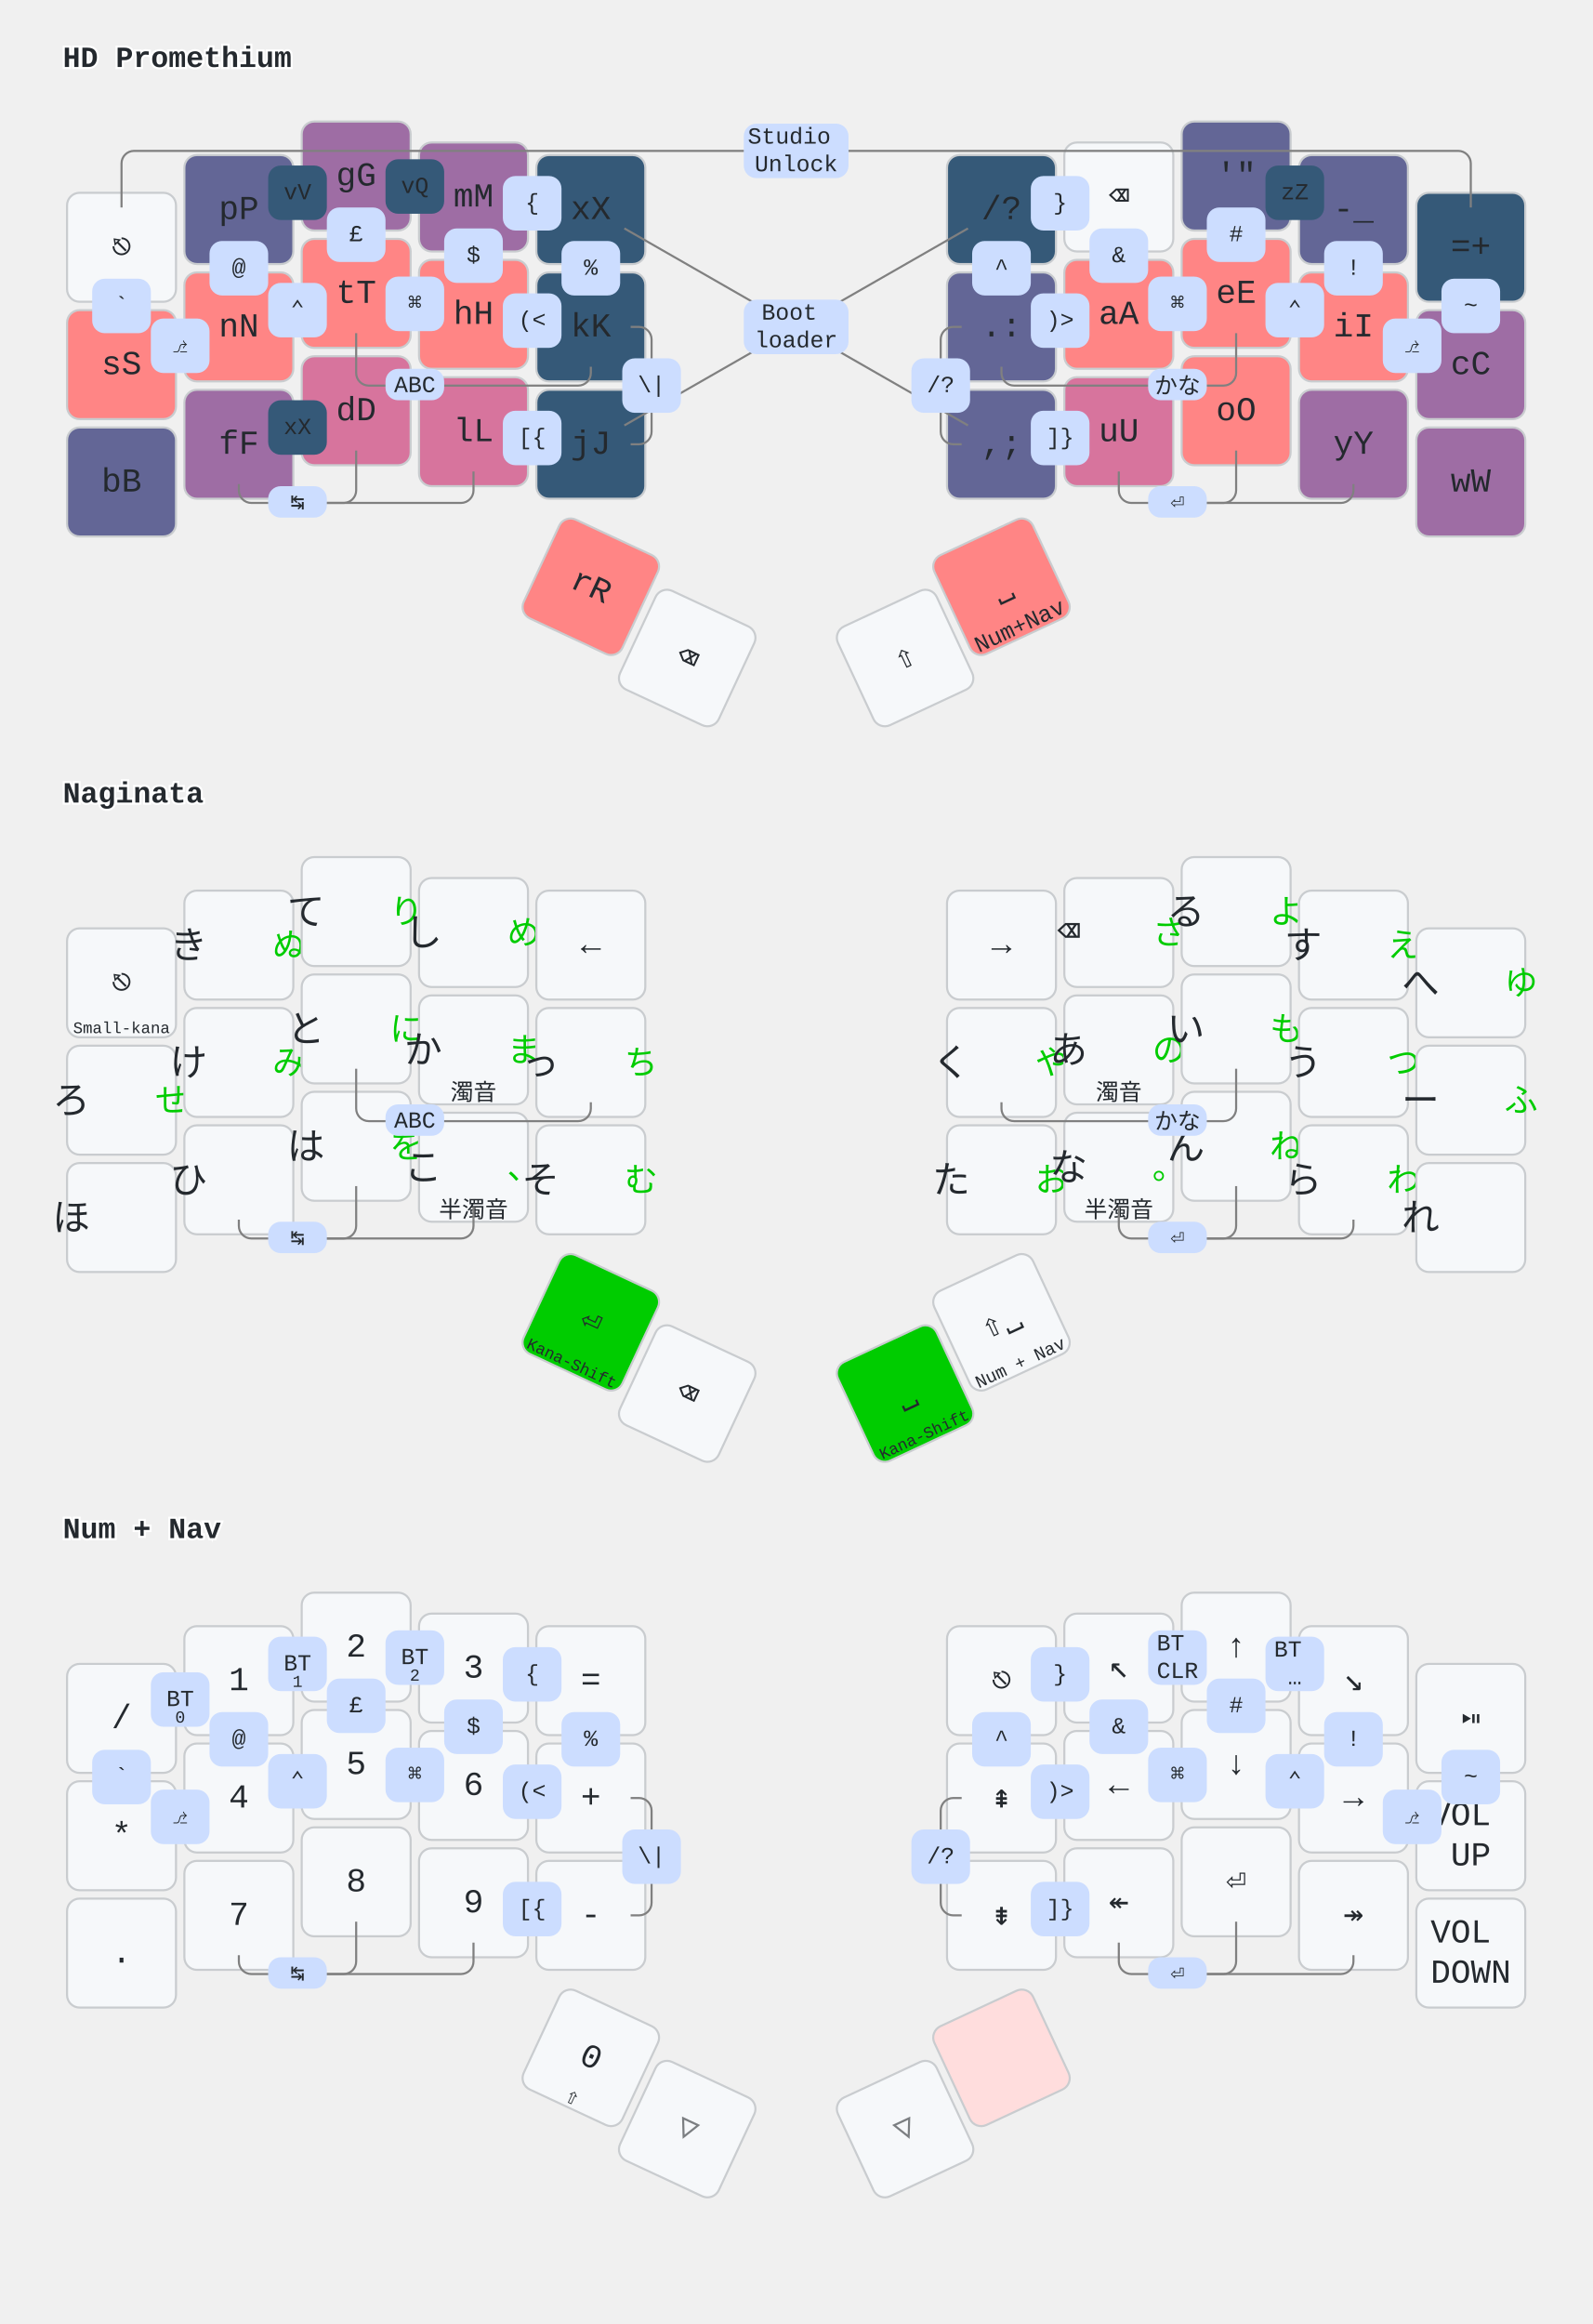
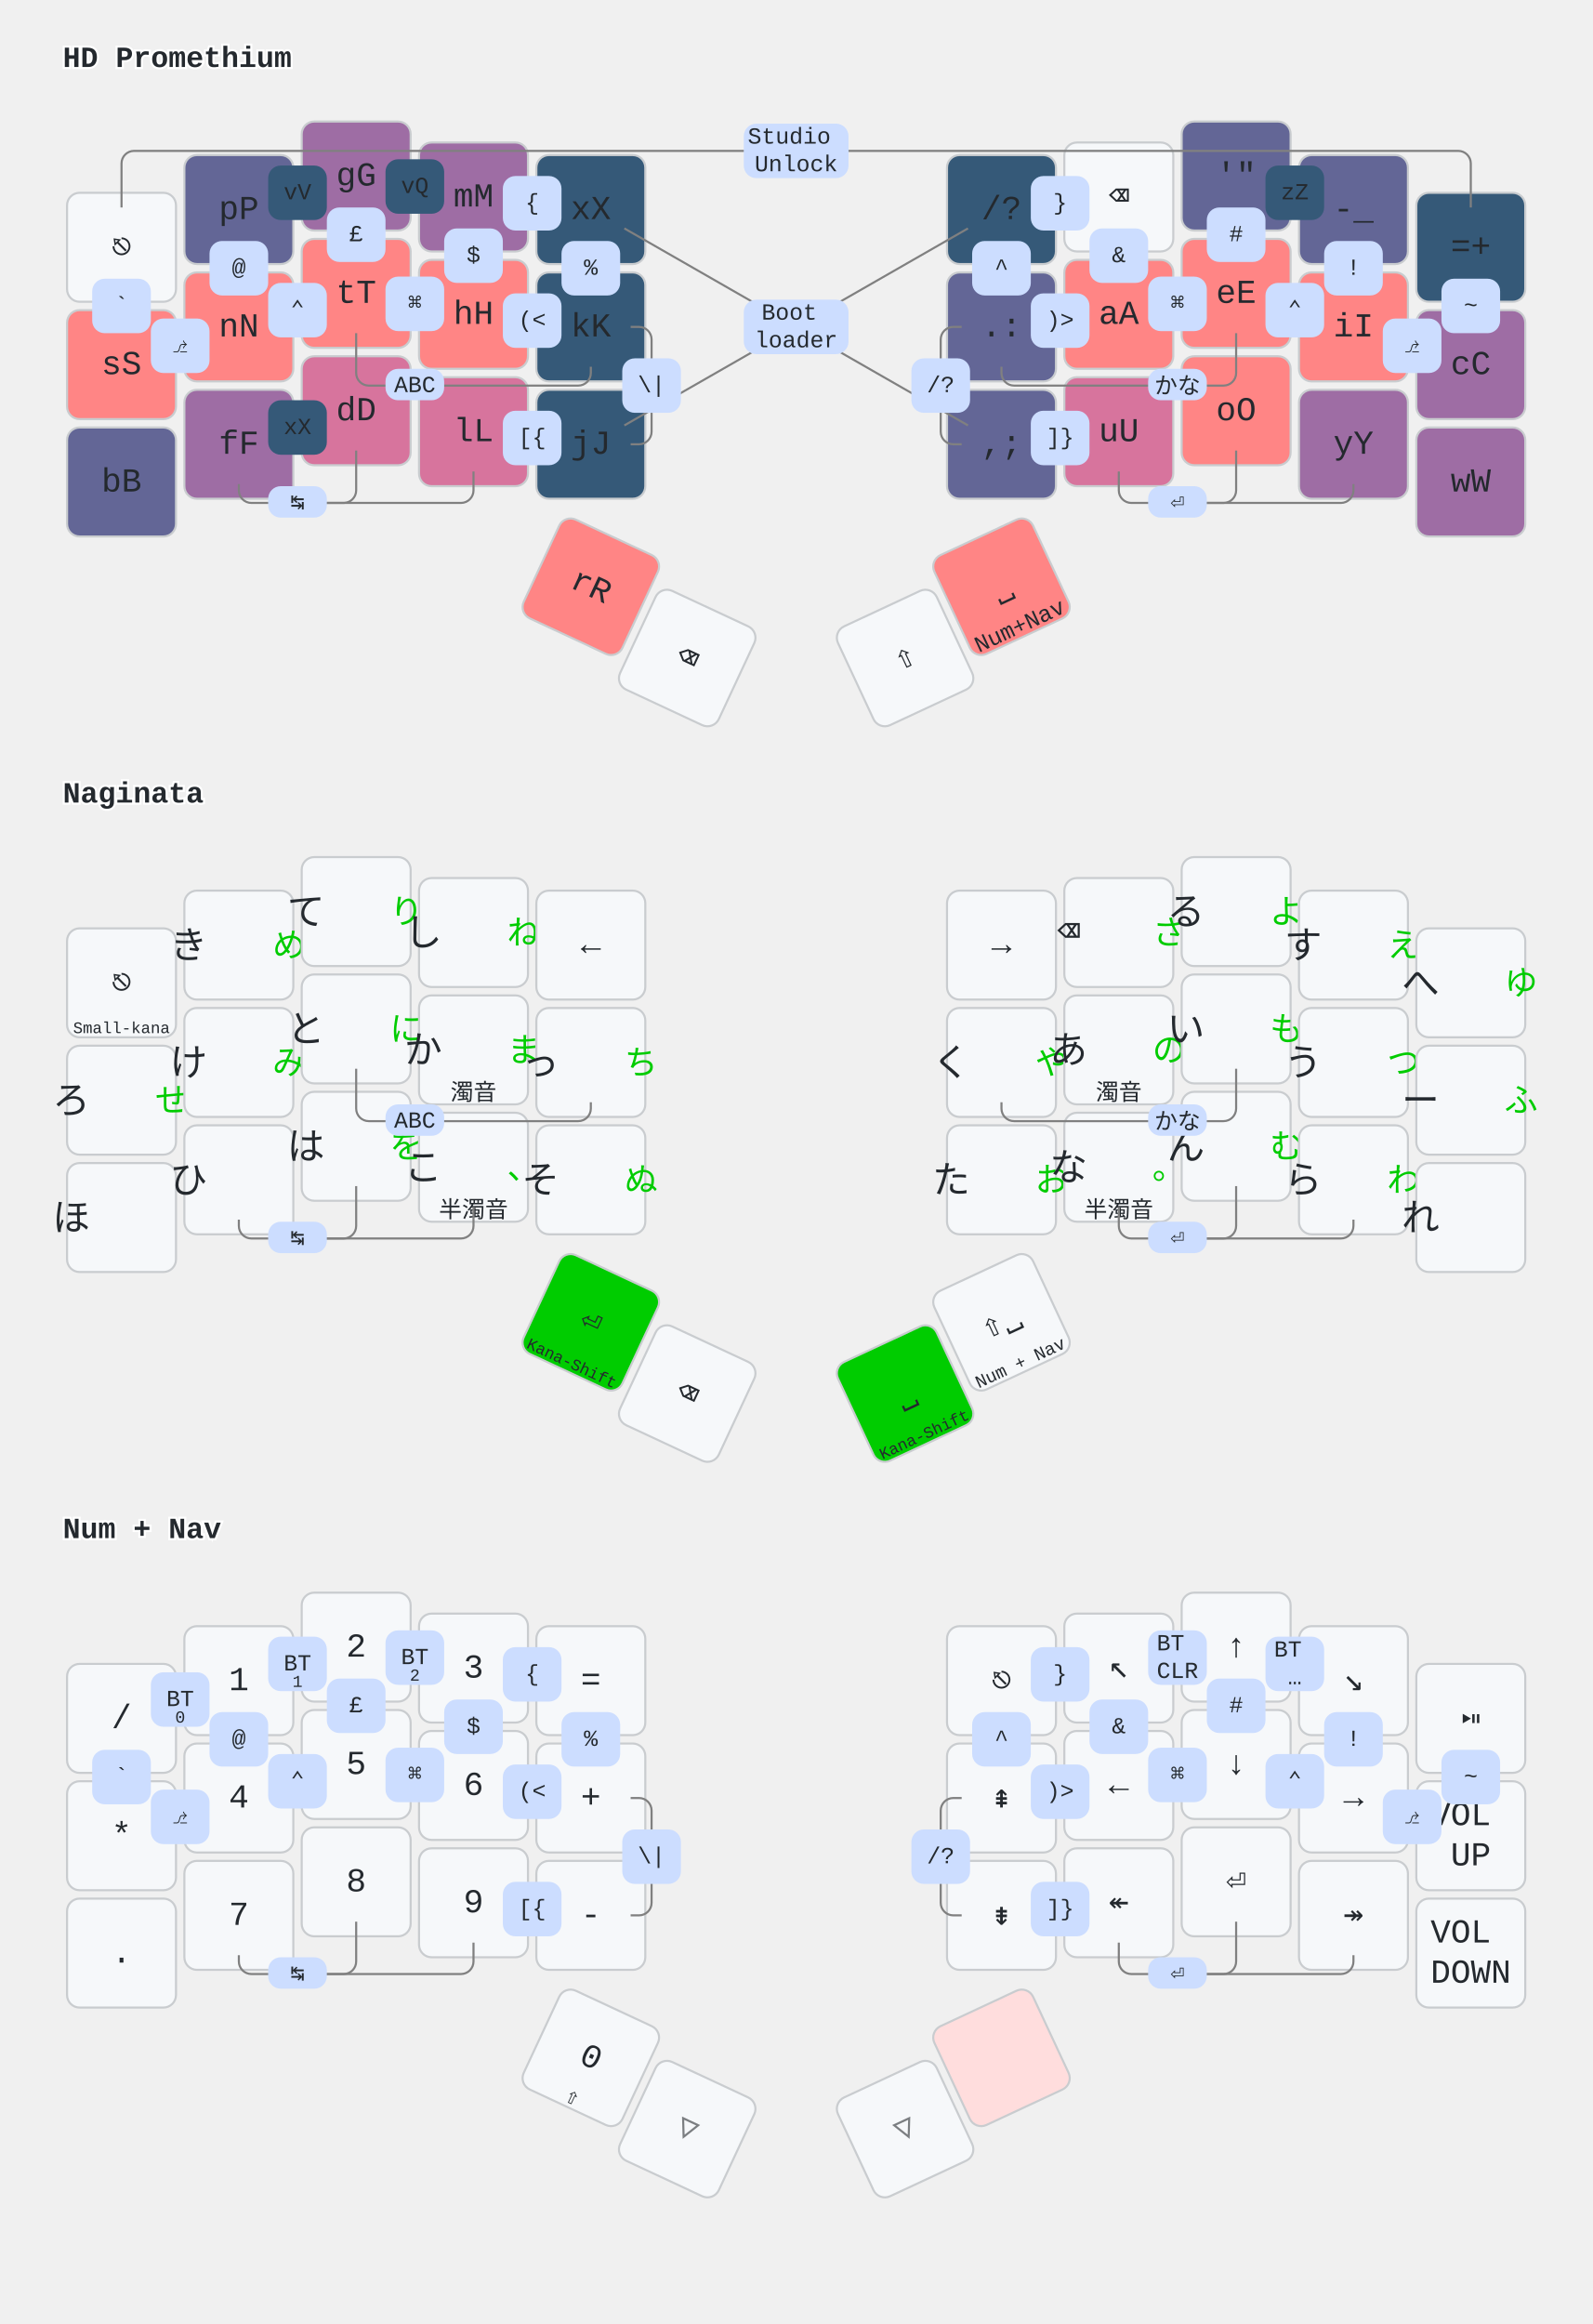
<svg xmlns="http://www.w3.org/2000/svg" width="760" height="1109" viewBox="0 0 760 1109" class="keymap">
  <style>/* inherit to force styles through use tags*/
svg path {
    fill: inherit;
}
/* font and background color specifications */
svg.keymap {
    font-family: SFMono-Regular,Consolas,Liberation Mono,Menlo,monospace;
    font-size: 14px;
    font-kerning: normal;
    text-rendering: optimizeLegibility;
    fill: #24292e;
}

/* default key styling */
rect.key {
    fill: #f6f8fa;
    stroke: #c9cccf;
    stroke-width: 1;
}

/* color accent for combo boxes */
rect.combo {
    fill: #cdf;
}

/* color accent for held keys */
rect.held, rect.combo.held {
    fill: #fdd;
}

/* color accent for ghost (optional) keys */
rect.ghost, rect.combo.ghost {
    stroke-dasharray: 4, 4;
    stroke-width: 2;
}

text {
    text-anchor: middle;
    dominant-baseline: middle;
}

/* styling for layer labels */
text.label {
    font-weight: bold;
    text-anchor: start;
    stroke: white;
    stroke-width: 2;
    paint-order: stroke;
}

text.tap {
    font-size: 16px;
}

/* styling for combo tap, and key hold/shifted label text */
text.combo, text.hold, text.shifted {
    font-size: 11px;
}

text.hold {
    text-anchor: middle;
    dominant-baseline: auto;
}

text.shifted {
    text-anchor: middle;
    dominant-baseline: hanging;
}

/* styling for hold/shifted label text in combo box */
text.combo.hold, text.combo.shifted {
    font-size: 8px;
}

/* lighter symbol for transparent keys */
text.trans {
    fill: #7b7e81;
}

/* styling for combo dendrons */
path.combo {
    stroke-width: 1;
    stroke: gray;
    fill: none;
}

/* Start Tabler Icons Cleanup */
/* cannot use height/width with glyphs */
.icon-tabler &gt; path {
    fill: inherit;
    stroke: inherit;
}
/* hide tabler's default box */
.icon-tabler &gt; path[stroke="none"][fill="none"] {
    visibility: collapse;
}

rect.low {
    fill: #355978;
}
rect.medium-low {
    fill: #636696;
}
rect.medium {
    fill: #9E6DA4;
}
rect.medium-high {
    fill: #D7749D;
}
rect.high {
    fill: #FF8585;
}

/* green styling for Naginata kana-shift */
rect.kshift {
    fill: #00CC00;
}
text.left {
    font-size: 18px;
    translate: 16px 7px;
}
text.right {
    fill: #00CC00;
    font-size: 16px;
    translate: -16px -10px;
}
</style>
  <g transform="translate(30, 0)" class="layer-HD Promethium">
    <text x="0" y="28" class="label" id="HD-Promethium">HD Promethium</text>
    <g transform="translate(0, 56)">
      <g transform="translate(28, 62)" class="key keypos-0">
        <rect rx="6" ry="6" x="-26" y="-26" width="52" height="52" class="key" />
        <text x="0" y="0" class="key tap">⎋</text>
      </g>
      <g transform="translate(84, 44)" class="key medium-low keypos-1">
        <rect rx="6" ry="6" x="-26" y="-26" width="52" height="52" class="key medium-low" />
        <text x="0" y="0" class="key medium-low tap">pP</text>
      </g>
      <g transform="translate(140, 28)" class="key medium keypos-2">
        <rect rx="6" ry="6" x="-26" y="-26" width="52" height="52" class="key medium" />
        <text x="0" y="0" class="key medium tap">gG</text>
      </g>
      <g transform="translate(196, 38)" class="key medium keypos-3">
        <rect rx="6" ry="6" x="-26" y="-26" width="52" height="52" class="key medium" />
        <text x="0" y="0" class="key medium tap">mM</text>
      </g>
      <g transform="translate(252, 44)" class="key low keypos-4">
        <rect rx="6" ry="6" x="-26" y="-26" width="52" height="52" class="key low" />
        <text x="0" y="0" class="key low tap">xX</text>
      </g>
      <g transform="translate(448, 44)" class="key low keypos-5">
        <rect rx="6" ry="6" x="-26" y="-26" width="52" height="52" class="key low" />
        <text x="0" y="0" class="key low tap">/?</text>
      </g>
      <g transform="translate(504, 38)" class="key keypos-6">
        <rect rx="6" ry="6" x="-26" y="-26" width="52" height="52" class="key" />
        <text x="0" y="0" class="key tap">⌫</text>
      </g>
      <g transform="translate(560, 28)" class="key medium-low keypos-7">
        <rect rx="6" ry="6" x="-26" y="-26" width="52" height="52" class="key medium-low" />
        <text x="0" y="0" class="key medium-low tap">'"</text>
      </g>
      <g transform="translate(616, 44)" class="key medium-low keypos-8">
        <rect rx="6" ry="6" x="-26" y="-26" width="52" height="52" class="key medium-low" />
        <text x="0" y="0" class="key medium-low tap">-_</text>
      </g>
      <g transform="translate(672, 62)" class="key low keypos-9">
        <rect rx="6" ry="6" x="-26" y="-26" width="52" height="52" class="key low" />
        <text x="0" y="0" class="key low tap">=+</text>
      </g>
      <g transform="translate(28, 118)" class="key high keypos-10">
        <rect rx="6" ry="6" x="-26" y="-26" width="52" height="52" class="key high" />
        <text x="0" y="0" class="key high tap">sS</text>
      </g>
      <g transform="translate(84, 100)" class="key high keypos-11">
        <rect rx="6" ry="6" x="-26" y="-26" width="52" height="52" class="key high" />
        <text x="0" y="0" class="key high tap">nN</text>
      </g>
      <g transform="translate(140, 84)" class="key high keypos-12">
        <rect rx="6" ry="6" x="-26" y="-26" width="52" height="52" class="key high" />
        <text x="0" y="0" class="key high tap">tT</text>
      </g>
      <g transform="translate(196, 94)" class="key high keypos-13">
        <rect rx="6" ry="6" x="-26" y="-26" width="52" height="52" class="key high" />
        <text x="0" y="0" class="key high tap">hH</text>
      </g>
      <g transform="translate(252, 100)" class="key low keypos-14">
        <rect rx="6" ry="6" x="-26" y="-26" width="52" height="52" class="key low" />
        <text x="0" y="0" class="key low tap">kK</text>
      </g>
      <g transform="translate(448, 100)" class="key medium-low keypos-15">
        <rect rx="6" ry="6" x="-26" y="-26" width="52" height="52" class="key medium-low" />
        <text x="0" y="0" class="key medium-low tap">.:</text>
      </g>
      <g transform="translate(504, 94)" class="key high keypos-16">
        <rect rx="6" ry="6" x="-26" y="-26" width="52" height="52" class="key high" />
        <text x="0" y="0" class="key high tap">aA</text>
      </g>
      <g transform="translate(560, 84)" class="key high keypos-17">
        <rect rx="6" ry="6" x="-26" y="-26" width="52" height="52" class="key high" />
        <text x="0" y="0" class="key high tap">eE</text>
      </g>
      <g transform="translate(616, 100)" class="key high keypos-18">
        <rect rx="6" ry="6" x="-26" y="-26" width="52" height="52" class="key high" />
        <text x="0" y="0" class="key high tap">iI</text>
      </g>
      <g transform="translate(672, 118)" class="key medium keypos-19">
        <rect rx="6" ry="6" x="-26" y="-26" width="52" height="52" class="key medium" />
        <text x="0" y="0" class="key medium tap">cC</text>
      </g>
      <g transform="translate(28, 174)" class="key medium-low keypos-20">
        <rect rx="6" ry="6" x="-26" y="-26" width="52" height="52" class="key medium-low" />
        <text x="0" y="0" class="key medium-low tap">bB</text>
      </g>
      <g transform="translate(84, 156)" class="key medium keypos-21">
        <rect rx="6" ry="6" x="-26" y="-26" width="52" height="52" class="key medium" />
        <text x="0" y="0" class="key medium tap">fF</text>
      </g>
      <g transform="translate(140, 140)" class="key medium-high keypos-22">
        <rect rx="6" ry="6" x="-26" y="-26" width="52" height="52" class="key medium-high" />
        <text x="0" y="0" class="key medium-high tap">dD</text>
      </g>
      <g transform="translate(196, 150)" class="key medium-high keypos-23">
        <rect rx="6" ry="6" x="-26" y="-26" width="52" height="52" class="key medium-high" />
        <text x="0" y="0" class="key medium-high tap">lL</text>
      </g>
      <g transform="translate(252, 156)" class="key low keypos-24">
        <rect rx="6" ry="6" x="-26" y="-26" width="52" height="52" class="key low" />
        <text x="0" y="0" class="key low tap">jJ</text>
      </g>
      <g transform="translate(448, 156)" class="key medium-low keypos-25">
        <rect rx="6" ry="6" x="-26" y="-26" width="52" height="52" class="key medium-low" />
        <text x="0" y="0" class="key medium-low tap">,;</text>
      </g>
      <g transform="translate(504, 150)" class="key medium-high keypos-26">
        <rect rx="6" ry="6" x="-26" y="-26" width="52" height="52" class="key medium-high" />
        <text x="0" y="0" class="key medium-high tap">uU</text>
      </g>
      <g transform="translate(560, 140)" class="key high keypos-27">
        <rect rx="6" ry="6" x="-26" y="-26" width="52" height="52" class="key high" />
        <text x="0" y="0" class="key high tap">oO</text>
      </g>
      <g transform="translate(616, 156)" class="key medium keypos-28">
        <rect rx="6" ry="6" x="-26" y="-26" width="52" height="52" class="key medium" />
        <text x="0" y="0" class="key medium tap">yY</text>
      </g>
      <g transform="translate(672, 174)" class="key medium keypos-29">
        <rect rx="6" ry="6" x="-26" y="-26" width="52" height="52" class="key medium" />
        <text x="0" y="0" class="key medium tap">wW</text>
      </g>
      <g transform="translate(252, 224) rotate(25.0)" class="key high keypos-30">
        <rect rx="6" ry="6" x="-26" y="-26" width="52" height="52" class="key high" />
        <text x="0" y="0" class="key high tap">rR</text>
      </g>
      <g transform="translate(298, 258) rotate(25.0)" class="key keypos-31">
        <rect rx="6" ry="6" x="-26" y="-26" width="52" height="52" class="key" />
        <text x="0" y="0" class="key tap">⌫</text>
      </g>
      <g transform="translate(402, 258) rotate(-25.0)" class="key keypos-32">
        <rect rx="6" ry="6" x="-26" y="-26" width="52" height="52" class="key" />
        <text x="0" y="0" class="key tap">⇧</text>
      </g>
      <g transform="translate(448, 224) rotate(-25.0)" class="key high keypos-33">
        <rect rx="6" ry="6" x="-26" y="-26" width="52" height="52" class="key high" />
        <text x="0" y="0" class="key high tap">⎵</text>
        <text x="0" y="24" class="key high hold">Num+Nav</text>
      </g>
      <g class="combo combopos-0">
        <path d="M350,16 h-316 a6.0,6.0 0 0 0 -6.0,6.0 v21" class="combo" />
        <path d="M350,16 h316 a6.0,6.0 0 0 1 6.0,6.0 v21" class="combo" />
        <rect rx="6" ry="6" x="325" y="3" width="50" height="26" class="combo" />
        <text x="350" y="16" class="combo tap">
          <tspan x="350" dy="-0.6em">Studio</tspan>
          <tspan x="350" dy="1.2em">Unlock</tspan>
        </text>
      </g>
      <g class="combo combopos-1">
        <path d="M350,100 l-82,-47" class="combo" />
        <path d="M350,100 l82,-47" class="combo" />
        <path d="M350,100 l-82,47" class="combo" />
        <path d="M350,100 l82,47" class="combo" />
        <rect rx="6" ry="6" x="325" y="87" width="50" height="26" class="combo" />
        <text x="350" y="100" class="combo tap">
          <tspan x="350" dy="-0.6em">Boot</tspan>
          <tspan x="350" dy="1.2em">loader</tspan>
        </text>
      </g>
      <g class="combo combopos-2">
        <path d="M532,128 h-78 a6.0,6.0 0 0 1 -6.0,-6.0 v-3" class="combo" />
        <path d="M532,128 h22 a6.0,6.0 0 0 0 6.0,-6.0 v-19" class="combo" />
        <rect rx="6" ry="6" x="518" y="120" width="28" height="15" class="combo" />
        <text x="532" y="128" class="combo tap">かな</text>
      </g>
      <g class="combo combopos-3">
        <path d="M168,128 h78 a6.0,6.0 0 0 0 6.0,-6.0 v-3" class="combo" />
        <path d="M168,128 h-22 a6.0,6.0 0 0 1 -6.0,-6.0 v-19" class="combo" />
        <rect rx="6" ry="6" x="154" y="120" width="28" height="15" class="combo" />
        <text x="168" y="128" class="combo tap">ABC</text>
      </g>
      <g class="combo combopos-4">
        <path d="M112,184 h78 a6.0,6.0 0 0 0 6.0,-6.0 v-9" class="combo" />
        <path d="M112,184 h22 a6.0,6.0 0 0 0 6.0,-6.0 v-19" class="combo" />
        <path d="M112,184 h-22 a6.0,6.0 0 0 1 -6.0,-6.0 v-3" class="combo" />
        <rect rx="6" ry="6" x="98" y="176" width="28" height="15" class="combo" />
        <text x="112" y="184" class="combo tap">↹</text>
      </g>
      <g class="combo combopos-5">
        <path d="M532,184 h-22 a6.0,6.0 0 0 1 -6.0,-6.0 v-9" class="combo" />
        <path d="M532,184 h22 a6.0,6.0 0 0 0 6.0,-6.0 v-19" class="combo" />
        <path d="M532,184 h78 a6.0,6.0 0 0 0 6.0,-6.0 v-3" class="combo" />
        <rect rx="6" ry="6" x="518" y="176" width="28" height="15" class="combo" />
        <text x="532" y="184" class="combo tap">⏎</text>
      </g>
      <g class="combo combopos-6">
        <rect rx="6" ry="6" x="42" y="96" width="28" height="26" class="combo" />
        <text x="56" y="109" class="combo tap">⎇</text>
      </g>
      <g class="combo combopos-7">
        <rect rx="6" ry="6" x="98" y="79" width="28" height="26" class="combo" />
        <text x="112" y="92" class="combo tap">⌃</text>
      </g>
      <g class="combo combopos-8">
        <rect rx="6" ry="6" x="154" y="76" width="28" height="26" class="combo" />
        <text x="168" y="89" class="combo tap">⌘</text>
      </g>
      <g class="combo combopos-9">
        <rect rx="6" ry="6" x="630" y="96" width="28" height="26" class="combo" />
        <text x="644" y="109" class="combo tap">⎇</text>
      </g>
      <g class="combo combopos-10">
        <rect rx="6" ry="6" x="574" y="79" width="28" height="26" class="combo" />
        <text x="588" y="92" class="combo tap">⌃</text>
      </g>
      <g class="combo combopos-11">
        <rect rx="6" ry="6" x="518" y="76" width="28" height="26" class="combo" />
        <text x="532" y="89" class="combo tap">⌘</text>
      </g>
      <g class="combo low combopos-12">
        <rect rx="6" ry="6" x="154" y="20" width="28" height="26" class="combo low" />
        <text x="168" y="33" class="combo low tap">vQ</text>
      </g>
      <g class="combo low combopos-13">
        <rect rx="6" ry="6" x="574" y="23" width="28" height="26" class="combo low" />
        <text x="588" y="36" class="combo low tap">zZ</text>
      </g>
      <g class="combo low combopos-14">
        <rect rx="6" ry="6" x="98" y="23" width="28" height="26" class="combo low" />
        <text x="112" y="36" class="combo low tap">vV</text>
      </g>
      <g class="combo low combopos-15">
        <rect rx="6" ry="6" x="98" y="135" width="28" height="26" class="combo low" />
        <text x="112" y="148" class="combo low tap">xX</text>
      </g>
      <g class="combo combopos-16">
        <rect rx="6" ry="6" x="14" y="77" width="28" height="26" class="combo" />
        <text x="28" y="90" class="combo tap">`</text>
      </g>
      <g class="combo combopos-17">
        <rect rx="6" ry="6" x="70" y="59" width="28" height="26" class="combo" />
        <text x="84" y="72" class="combo tap">@</text>
      </g>
      <g class="combo combopos-18">
        <rect rx="6" ry="6" x="126" y="43" width="28" height="26" class="combo" />
        <text x="140" y="56" class="combo tap">£</text>
      </g>
      <g class="combo combopos-19">
        <rect rx="6" ry="6" x="182" y="53" width="28" height="26" class="combo" />
        <text x="196" y="66" class="combo tap">$</text>
      </g>
      <g class="combo combopos-20">
        <rect rx="6" ry="6" x="238" y="59" width="28" height="26" class="combo" />
        <text x="252" y="72" class="combo tap">%</text>
      </g>
      <g class="combo combopos-21">
        <path d="M281,128 v-22 a6.0,6.0 0 0 0 -6.0,-6.0 h-4" class="combo" />
        <path d="M281,128 v22 a6.0,6.0 0 0 1 -6.0,6.0 h-4" class="combo" />
        <rect rx="6" ry="6" x="267" y="115" width="28" height="26" class="combo" />
        <text x="281" y="128" class="combo tap">\|</text>
      </g>
      <g class="combo combopos-22">
        <path d="M419,128 v-22 a6.0,6.0 0 0 1 6.0,-6.0 h4" class="combo" />
        <path d="M419,128 v22 a6.0,6.0 0 0 0 6.0,6.0 h4" class="combo" />
        <rect rx="6" ry="6" x="405" y="115" width="28" height="26" class="combo" />
        <text x="419" y="128" class="combo tap">/?</text>
      </g>
      <g class="combo combopos-23">
        <rect rx="6" ry="6" x="434" y="59" width="28" height="26" class="combo" />
        <text x="448" y="72" class="combo tap">^</text>
      </g>
      <g class="combo combopos-24">
        <rect rx="6" ry="6" x="490" y="53" width="28" height="26" class="combo" />
        <text x="504" y="66" class="combo tap">&amp;</text>
      </g>
      <g class="combo combopos-25">
        <rect rx="6" ry="6" x="546" y="43" width="28" height="26" class="combo" />
        <text x="560" y="56" class="combo tap">#</text>
      </g>
      <g class="combo combopos-26">
        <rect rx="6" ry="6" x="602" y="59" width="28" height="26" class="combo" />
        <text x="616" y="72" class="combo tap">!</text>
      </g>
      <g class="combo combopos-27">
        <rect rx="6" ry="6" x="658" y="77" width="28" height="26" class="combo" />
        <text x="672" y="90" class="combo tap">~</text>
      </g>
      <g class="combo combopos-28">
        <rect rx="6" ry="6" x="210" y="28" width="28" height="26" class="combo" />
        <text x="224" y="41" class="combo tap">{</text>
      </g>
      <g class="combo combopos-29">
        <rect rx="6" ry="6" x="462" y="28" width="28" height="26" class="combo" />
        <text x="476" y="41" class="combo tap">}</text>
      </g>
      <g class="combo combopos-30">
        <rect rx="6" ry="6" x="210" y="84" width="28" height="26" class="combo" />
        <text x="224" y="97" class="combo tap">(&lt;</text>
      </g>
      <g class="combo combopos-31">
        <rect rx="6" ry="6" x="462" y="84" width="28" height="26" class="combo" />
        <text x="476" y="97" class="combo tap">)&gt;</text>
      </g>
      <g class="combo combopos-32">
        <rect rx="6" ry="6" x="210" y="140" width="28" height="26" class="combo" />
        <text x="224" y="153" class="combo tap">[{</text>
      </g>
      <g class="combo combopos-33">
        <rect rx="6" ry="6" x="462" y="140" width="28" height="26" class="combo" />
        <text x="476" y="153" class="combo tap">]}</text>
      </g>
    </g>
  </g>
  <g transform="translate(30, 351)" class="layer-Naginata">
    <text x="0" y="28" class="label" id="Naginata">Naginata</text>
    <g transform="translate(0, 56)">
      <g transform="translate(28, 62)" class="key keypos-0">
        <rect rx="6" ry="6" x="-26" y="-26" width="52" height="52" class="key" />
        <text x="0" y="0" class="key tap">⎋</text>
        <text x="0" y="24" class="key hold">
          <tspan style="font-size: 70%">Small-kana</tspan>
        </text>
      </g>
      <g transform="translate(84, 44)" class="key keypos-1">
        <rect rx="6" ry="6" x="-26" y="-26" width="52" height="52" class="key" />
        <text x="-24" y="0" class="key left">き</text>
-         <text x="24" y="0" class="key right">ぬ</text>
+         <text x="24" y="0" class="key right">め</text>
      </g>
      <g transform="translate(140, 28)" class="key keypos-2">
        <rect rx="6" ry="6" x="-26" y="-26" width="52" height="52" class="key" />
        <text x="-24" y="0" class="key left">て</text>
        <text x="24" y="0" class="key right">り</text>
      </g>
      <g transform="translate(196, 38)" class="key keypos-3">
        <rect rx="6" ry="6" x="-26" y="-26" width="52" height="52" class="key" />
        <text x="-24" y="0" class="key left">し</text>
-         <text x="24" y="0" class="key right">め</text>
+         <text x="24" y="0" class="key right">ね</text>
      </g>
      <g transform="translate(252, 44)" class="key keypos-4">
        <rect rx="6" ry="6" x="-26" y="-26" width="52" height="52" class="key" />
        <text x="0" y="0" class="key tap">←</text>
      </g>
      <g transform="translate(448, 44)" class="key keypos-5">
        <rect rx="6" ry="6" x="-26" y="-26" width="52" height="52" class="key" />
        <text x="0" y="0" class="key tap">→</text>
      </g>
      <g transform="translate(504, 38)" class="key keypos-6">
        <rect rx="6" ry="6" x="-26" y="-26" width="52" height="52" class="key" />
        <text x="-24" y="0" class="key left">⌫</text>
        <text x="24" y="0" class="key right">さ</text>
      </g>
      <g transform="translate(560, 28)" class="key keypos-7">
        <rect rx="6" ry="6" x="-26" y="-26" width="52" height="52" class="key" />
        <text x="-24" y="0" class="key left">る</text>
        <text x="24" y="0" class="key right">よ</text>
      </g>
      <g transform="translate(616, 44)" class="key keypos-8">
        <rect rx="6" ry="6" x="-26" y="-26" width="52" height="52" class="key" />
        <text x="-24" y="0" class="key left">す</text>
        <text x="24" y="0" class="key right">え</text>
      </g>
      <g transform="translate(672, 62)" class="key keypos-9">
        <rect rx="6" ry="6" x="-26" y="-26" width="52" height="52" class="key" />
        <text x="-24" y="0" class="key left">へ</text>
        <text x="24" y="0" class="key right">ゆ</text>
      </g>
      <g transform="translate(28, 118)" class="key keypos-10">
        <rect rx="6" ry="6" x="-26" y="-26" width="52" height="52" class="key" />
        <text x="-24" y="0" class="key left">ろ</text>
        <text x="24" y="0" class="key right">せ</text>
      </g>
      <g transform="translate(84, 100)" class="key keypos-11">
        <rect rx="6" ry="6" x="-26" y="-26" width="52" height="52" class="key" />
        <text x="-24" y="0" class="key left">け</text>
        <text x="24" y="0" class="key right">み</text>
      </g>
      <g transform="translate(140, 84)" class="key keypos-12">
        <rect rx="6" ry="6" x="-26" y="-26" width="52" height="52" class="key" />
        <text x="-24" y="0" class="key left">と</text>
        <text x="24" y="0" class="key right">に</text>
      </g>
      <g transform="translate(196, 94)" class="key keypos-13">
        <rect rx="6" ry="6" x="-26" y="-26" width="52" height="52" class="key" />
        <text x="0" y="24" class="key hold">濁音</text>
        <text x="-24" y="0" class="key left">か</text>
        <text x="24" y="0" class="key right">ま</text>
      </g>
      <g transform="translate(252, 100)" class="key keypos-14">
        <rect rx="6" ry="6" x="-26" y="-26" width="52" height="52" class="key" />
        <text x="-24" y="0" class="key left">っ</text>
        <text x="24" y="0" class="key right">ち</text>
      </g>
      <g transform="translate(448, 100)" class="key keypos-15">
        <rect rx="6" ry="6" x="-26" y="-26" width="52" height="52" class="key" />
        <text x="-24" y="0" class="key left">く</text>
        <text x="24" y="0" class="key right">や</text>
      </g>
      <g transform="translate(504, 94)" class="key keypos-16">
        <rect rx="6" ry="6" x="-26" y="-26" width="52" height="52" class="key" />
        <text x="0" y="24" class="key hold">濁音</text>
        <text x="-24" y="0" class="key left">あ</text>
        <text x="24" y="0" class="key right">の</text>
      </g>
      <g transform="translate(560, 84)" class="key keypos-17">
        <rect rx="6" ry="6" x="-26" y="-26" width="52" height="52" class="key" />
        <text x="-24" y="0" class="key left">い</text>
        <text x="24" y="0" class="key right">も</text>
      </g>
      <g transform="translate(616, 100)" class="key keypos-18">
        <rect rx="6" ry="6" x="-26" y="-26" width="52" height="52" class="key" />
        <text x="-24" y="0" class="key left">う</text>
        <text x="24" y="0" class="key right">つ</text>
      </g>
      <g transform="translate(672, 118)" class="key keypos-19">
        <rect rx="6" ry="6" x="-26" y="-26" width="52" height="52" class="key" />
        <text x="-24" y="0" class="key left">ー</text>
        <text x="24" y="0" class="key right">ふ</text>
      </g>
      <g transform="translate(28, 174)" class="key keypos-20">
        <rect rx="6" ry="6" x="-26" y="-26" width="52" height="52" class="key" />
        <text x="-24" y="0" class="key left">ほ</text>
      </g>
      <g transform="translate(84, 156)" class="key keypos-21">
        <rect rx="6" ry="6" x="-26" y="-26" width="52" height="52" class="key" />
        <text x="-24" y="0" class="key left">ひ</text>
      </g>
      <g transform="translate(140, 140)" class="key keypos-22">
        <rect rx="6" ry="6" x="-26" y="-26" width="52" height="52" class="key" />
        <text x="-24" y="0" class="key left">は</text>
        <text x="24" y="0" class="key right">を</text>
      </g>
      <g transform="translate(196, 150)" class="key keypos-23">
        <rect rx="6" ry="6" x="-26" y="-26" width="52" height="52" class="key" />
        <text x="0" y="24" class="key hold">半濁音</text>
        <text x="-24" y="0" class="key left">こ</text>
        <text x="24" y="0" class="key right">、</text>
      </g>
      <g transform="translate(252, 156)" class="key keypos-24">
        <rect rx="6" ry="6" x="-26" y="-26" width="52" height="52" class="key" />
        <text x="-24" y="0" class="key left">そ</text>
-         <text x="24" y="0" class="key right">む</text>
+         <text x="24" y="0" class="key right">ぬ</text>
      </g>
      <g transform="translate(448, 156)" class="key keypos-25">
        <rect rx="6" ry="6" x="-26" y="-26" width="52" height="52" class="key" />
        <text x="-24" y="0" class="key left">た</text>
        <text x="24" y="0" class="key right">お</text>
      </g>
      <g transform="translate(504, 150)" class="key keypos-26">
        <rect rx="6" ry="6" x="-26" y="-26" width="52" height="52" class="key" />
        <text x="0" y="24" class="key hold">半濁音</text>
        <text x="-24" y="0" class="key left">な</text>
        <text x="24" y="0" class="key right">。</text>
      </g>
      <g transform="translate(560, 140)" class="key keypos-27">
        <rect rx="6" ry="6" x="-26" y="-26" width="52" height="52" class="key" />
        <text x="-24" y="0" class="key left">ん</text>
-         <text x="24" y="0" class="key right">ね</text>
+         <text x="24" y="0" class="key right">む</text>
      </g>
      <g transform="translate(616, 156)" class="key keypos-28">
        <rect rx="6" ry="6" x="-26" y="-26" width="52" height="52" class="key" />
        <text x="-24" y="0" class="key left">ら</text>
        <text x="24" y="0" class="key right">わ</text>
      </g>
      <g transform="translate(672, 174)" class="key keypos-29">
        <rect rx="6" ry="6" x="-26" y="-26" width="52" height="52" class="key" />
        <text x="-24" y="0" class="key left">れ</text>
      </g>
      <g transform="translate(252, 224) rotate(25.0)" class="key kshift keypos-30">
        <rect rx="6" ry="6" x="-26" y="-26" width="52" height="52" class="key kshift" />
        <text x="0" y="0" class="key kshift tap">⏎</text>
        <text x="0" y="24" class="key kshift hold">
          <tspan style="font-size: 70%">Kana-Shift</tspan>
        </text>
      </g>
      <g transform="translate(298, 258) rotate(25.0)" class="key keypos-31">
        <rect rx="6" ry="6" x="-26" y="-26" width="52" height="52" class="key" />
        <text x="0" y="0" class="key tap">⌫</text>
      </g>
      <g transform="translate(402, 258) rotate(-25.0)" class="key kshift keypos-32">
        <rect rx="6" ry="6" x="-26" y="-26" width="52" height="52" class="key kshift" />
        <text x="0" y="0" class="key kshift tap">⎵</text>
        <text x="0" y="24" class="key kshift hold">
          <tspan style="font-size: 70%">Kana-Shift</tspan>
        </text>
      </g>
      <g transform="translate(448, 224) rotate(-25.0)" class="key keypos-33">
        <rect rx="6" ry="6" x="-26" y="-26" width="52" height="52" class="key" />
        <text x="0" y="0" class="key tap">⇧⎵</text>
        <a href="#Num--Nav">
          <text x="0" y="24" class="key hold layer-activator">
            <tspan style="font-size: 78%">Num + Nav</tspan>
          </text>
        </a>
      </g>
      <g class="combo combopos-0">
        <path d="M532,128 h-78 a6.0,6.0 0 0 1 -6.0,-6.0 v-3" class="combo" />
        <path d="M532,128 h22 a6.0,6.0 0 0 0 6.0,-6.0 v-19" class="combo" />
        <rect rx="6" ry="6" x="518" y="120" width="28" height="15" class="combo" />
        <text x="532" y="128" class="combo tap">かな</text>
      </g>
      <g class="combo combopos-1">
        <path d="M168,128 h78 a6.0,6.0 0 0 0 6.0,-6.0 v-3" class="combo" />
        <path d="M168,128 h-22 a6.0,6.0 0 0 1 -6.0,-6.0 v-19" class="combo" />
        <rect rx="6" ry="6" x="154" y="120" width="28" height="15" class="combo" />
        <text x="168" y="128" class="combo tap">ABC</text>
      </g>
      <g class="combo combopos-2">
        <path d="M112,184 h78 a6.0,6.0 0 0 0 6.0,-6.0 v-9" class="combo" />
        <path d="M112,184 h22 a6.0,6.0 0 0 0 6.0,-6.0 v-19" class="combo" />
        <path d="M112,184 h-22 a6.0,6.0 0 0 1 -6.0,-6.0 v-3" class="combo" />
        <rect rx="6" ry="6" x="98" y="176" width="28" height="15" class="combo" />
        <text x="112" y="184" class="combo tap">↹</text>
      </g>
      <g class="combo combopos-3">
        <path d="M532,184 h-22 a6.0,6.0 0 0 1 -6.0,-6.0 v-9" class="combo" />
        <path d="M532,184 h22 a6.0,6.0 0 0 0 6.0,-6.0 v-19" class="combo" />
        <path d="M532,184 h78 a6.0,6.0 0 0 0 6.0,-6.0 v-3" class="combo" />
        <rect rx="6" ry="6" x="518" y="176" width="28" height="15" class="combo" />
        <text x="532" y="184" class="combo tap">⏎</text>
      </g>
    </g>
  </g>
  <g transform="translate(30, 702)" class="layer-Num + Nav">
    <text x="0" y="28" class="label" id="Num--Nav">Num + Nav</text>
    <g transform="translate(0, 56)">
      <g transform="translate(28, 62)" class="key keypos-0">
        <rect rx="6" ry="6" x="-26" y="-26" width="52" height="52" class="key" />
        <text x="0" y="0" class="key tap">/</text>
      </g>
      <g transform="translate(84, 44)" class="key keypos-1">
        <rect rx="6" ry="6" x="-26" y="-26" width="52" height="52" class="key" />
        <text x="0" y="0" class="key tap">1</text>
      </g>
      <g transform="translate(140, 28)" class="key keypos-2">
        <rect rx="6" ry="6" x="-26" y="-26" width="52" height="52" class="key" />
        <text x="0" y="0" class="key tap">2</text>
      </g>
      <g transform="translate(196, 38)" class="key keypos-3">
        <rect rx="6" ry="6" x="-26" y="-26" width="52" height="52" class="key" />
        <text x="0" y="0" class="key tap">3</text>
      </g>
      <g transform="translate(252, 44)" class="key keypos-4">
        <rect rx="6" ry="6" x="-26" y="-26" width="52" height="52" class="key" />
        <text x="0" y="0" class="key tap">=</text>
      </g>
      <g transform="translate(448, 44)" class="key keypos-5">
        <rect rx="6" ry="6" x="-26" y="-26" width="52" height="52" class="key" />
        <text x="0" y="0" class="key tap">⎋</text>
      </g>
      <g transform="translate(504, 38)" class="key keypos-6">
        <rect rx="6" ry="6" x="-26" y="-26" width="52" height="52" class="key" />
        <text x="0" y="0" class="key tap">↖</text>
      </g>
      <g transform="translate(560, 28)" class="key keypos-7">
        <rect rx="6" ry="6" x="-26" y="-26" width="52" height="52" class="key" />
        <text x="0" y="0" class="key tap">↑</text>
      </g>
      <g transform="translate(616, 44)" class="key keypos-8">
        <rect rx="6" ry="6" x="-26" y="-26" width="52" height="52" class="key" />
        <text x="0" y="0" class="key tap">↘</text>
      </g>
      <g transform="translate(672, 62)" class="key keypos-9">
        <rect rx="6" ry="6" x="-26" y="-26" width="52" height="52" class="key" />
        <text x="0" y="0" class="key tap">⏯</text>
      </g>
      <g transform="translate(28, 118)" class="key keypos-10">
        <rect rx="6" ry="6" x="-26" y="-26" width="52" height="52" class="key" />
        <text x="0" y="0" class="key tap">*</text>
      </g>
      <g transform="translate(84, 100)" class="key keypos-11">
        <rect rx="6" ry="6" x="-26" y="-26" width="52" height="52" class="key" />
        <text x="0" y="0" class="key tap">4</text>
      </g>
      <g transform="translate(140, 84)" class="key keypos-12">
        <rect rx="6" ry="6" x="-26" y="-26" width="52" height="52" class="key" />
        <text x="0" y="0" class="key tap">5</text>
      </g>
      <g transform="translate(196, 94)" class="key keypos-13">
        <rect rx="6" ry="6" x="-26" y="-26" width="52" height="52" class="key" />
        <text x="0" y="0" class="key tap">6</text>
      </g>
      <g transform="translate(252, 100)" class="key keypos-14">
        <rect rx="6" ry="6" x="-26" y="-26" width="52" height="52" class="key" />
        <text x="0" y="0" class="key tap">+</text>
      </g>
      <g transform="translate(448, 100)" class="key keypos-15">
        <rect rx="6" ry="6" x="-26" y="-26" width="52" height="52" class="key" />
        <text x="0" y="0" class="key tap">⇞</text>
      </g>
      <g transform="translate(504, 94)" class="key keypos-16">
        <rect rx="6" ry="6" x="-26" y="-26" width="52" height="52" class="key" />
        <text x="0" y="0" class="key tap">←</text>
      </g>
      <g transform="translate(560, 84)" class="key keypos-17">
        <rect rx="6" ry="6" x="-26" y="-26" width="52" height="52" class="key" />
        <text x="0" y="0" class="key tap">↓</text>
      </g>
      <g transform="translate(616, 100)" class="key keypos-18">
        <rect rx="6" ry="6" x="-26" y="-26" width="52" height="52" class="key" />
        <text x="0" y="0" class="key tap">→</text>
      </g>
      <g transform="translate(672, 118)" class="key keypos-19">
        <rect rx="6" ry="6" x="-26" y="-26" width="52" height="52" class="key" />
        <text x="0" y="0" class="key tap">
          <tspan x="0" dy="-0.6em">VOL</tspan>
          <tspan x="0" dy="1.2em">UP</tspan>
        </text>
      </g>
      <g transform="translate(28, 174)" class="key keypos-20">
        <rect rx="6" ry="6" x="-26" y="-26" width="52" height="52" class="key" />
        <text x="0" y="0" class="key tap">.</text>
      </g>
      <g transform="translate(84, 156)" class="key keypos-21">
        <rect rx="6" ry="6" x="-26" y="-26" width="52" height="52" class="key" />
        <text x="0" y="0" class="key tap">7</text>
      </g>
      <g transform="translate(140, 140)" class="key keypos-22">
        <rect rx="6" ry="6" x="-26" y="-26" width="52" height="52" class="key" />
        <text x="0" y="0" class="key tap">8</text>
      </g>
      <g transform="translate(196, 150)" class="key keypos-23">
        <rect rx="6" ry="6" x="-26" y="-26" width="52" height="52" class="key" />
        <text x="0" y="0" class="key tap">9</text>
      </g>
      <g transform="translate(252, 156)" class="key keypos-24">
        <rect rx="6" ry="6" x="-26" y="-26" width="52" height="52" class="key" />
        <text x="0" y="0" class="key tap">-</text>
      </g>
      <g transform="translate(448, 156)" class="key keypos-25">
        <rect rx="6" ry="6" x="-26" y="-26" width="52" height="52" class="key" />
        <text x="0" y="0" class="key tap">⇟</text>
      </g>
      <g transform="translate(504, 150)" class="key keypos-26">
        <rect rx="6" ry="6" x="-26" y="-26" width="52" height="52" class="key" />
        <text x="0" y="0" class="key tap">↞</text>
      </g>
      <g transform="translate(560, 140)" class="key keypos-27">
        <rect rx="6" ry="6" x="-26" y="-26" width="52" height="52" class="key" />
        <text x="0" y="0" class="key tap">⏎</text>
      </g>
      <g transform="translate(616, 156)" class="key keypos-28">
        <rect rx="6" ry="6" x="-26" y="-26" width="52" height="52" class="key" />
        <text x="0" y="0" class="key tap">↠</text>
      </g>
      <g transform="translate(672, 174)" class="key keypos-29">
        <rect rx="6" ry="6" x="-26" y="-26" width="52" height="52" class="key" />
        <text x="0" y="0" class="key tap">
          <tspan x="0" dy="-0.6em">VOL</tspan>
          <tspan x="0" dy="1.2em">DOWN</tspan>
        </text>
      </g>
      <g transform="translate(252, 224) rotate(25.0)" class="key keypos-30">
        <rect rx="6" ry="6" x="-26" y="-26" width="52" height="52" class="key" />
        <text x="0" y="0" class="key tap">0</text>
        <text x="0" y="24" class="key hold">⇧</text>
      </g>
      <g transform="translate(298, 258) rotate(25.0)" class="key trans keypos-31">
        <rect rx="6" ry="6" x="-26" y="-26" width="52" height="52" class="key trans" />
        <text x="0" y="0" class="key trans tap">▽</text>
      </g>
      <g transform="translate(402, 258) rotate(-25.0)" class="key trans keypos-32">
        <rect rx="6" ry="6" x="-26" y="-26" width="52" height="52" class="key trans" />
        <text x="0" y="0" class="key trans tap">▽</text>
      </g>
      <g transform="translate(448, 224) rotate(-25.0)" class="key held keypos-33">
        <rect rx="6" ry="6" x="-26" y="-26" width="52" height="52" class="key held" />
      </g>
      <g class="combo combopos-0">
        <path d="M112,184 h78 a6.0,6.0 0 0 0 6.0,-6.0 v-9" class="combo" />
        <path d="M112,184 h22 a6.0,6.0 0 0 0 6.0,-6.0 v-19" class="combo" />
        <path d="M112,184 h-22 a6.0,6.0 0 0 1 -6.0,-6.0 v-3" class="combo" />
        <rect rx="6" ry="6" x="98" y="176" width="28" height="15" class="combo" />
        <text x="112" y="184" class="combo tap">↹</text>
      </g>
      <g class="combo combopos-1">
        <path d="M532,184 h-22 a6.0,6.0 0 0 1 -6.0,-6.0 v-9" class="combo" />
        <path d="M532,184 h22 a6.0,6.0 0 0 0 6.0,-6.0 v-19" class="combo" />
        <path d="M532,184 h78 a6.0,6.0 0 0 0 6.0,-6.0 v-3" class="combo" />
        <rect rx="6" ry="6" x="518" y="176" width="28" height="15" class="combo" />
        <text x="532" y="184" class="combo tap">⏎</text>
      </g>
      <g class="combo combopos-2">
        <rect rx="6" ry="6" x="42" y="96" width="28" height="26" class="combo" />
        <text x="56" y="109" class="combo tap">⎇</text>
      </g>
      <g class="combo combopos-3">
        <rect rx="6" ry="6" x="98" y="79" width="28" height="26" class="combo" />
        <text x="112" y="92" class="combo tap">⌃</text>
      </g>
      <g class="combo combopos-4">
        <rect rx="6" ry="6" x="154" y="76" width="28" height="26" class="combo" />
        <text x="168" y="89" class="combo tap">⌘</text>
      </g>
      <g class="combo combopos-5">
        <rect rx="6" ry="6" x="630" y="96" width="28" height="26" class="combo" />
        <text x="644" y="109" class="combo tap">⎇</text>
      </g>
      <g class="combo combopos-6">
        <rect rx="6" ry="6" x="574" y="79" width="28" height="26" class="combo" />
        <text x="588" y="92" class="combo tap">⌃</text>
      </g>
      <g class="combo combopos-7">
        <rect rx="6" ry="6" x="518" y="76" width="28" height="26" class="combo" />
        <text x="532" y="89" class="combo tap">⌘</text>
      </g>
      <g class="combo combopos-8">
        <rect rx="6" ry="6" x="14" y="77" width="28" height="26" class="combo" />
        <text x="28" y="90" class="combo tap">`</text>
      </g>
      <g class="combo combopos-9">
        <rect rx="6" ry="6" x="70" y="59" width="28" height="26" class="combo" />
        <text x="84" y="72" class="combo tap">@</text>
      </g>
      <g class="combo combopos-10">
        <rect rx="6" ry="6" x="126" y="43" width="28" height="26" class="combo" />
        <text x="140" y="56" class="combo tap">£</text>
      </g>
      <g class="combo combopos-11">
        <rect rx="6" ry="6" x="182" y="53" width="28" height="26" class="combo" />
        <text x="196" y="66" class="combo tap">$</text>
      </g>
      <g class="combo combopos-12">
        <rect rx="6" ry="6" x="238" y="59" width="28" height="26" class="combo" />
        <text x="252" y="72" class="combo tap">%</text>
      </g>
      <g class="combo combopos-13">
        <path d="M281,128 v-22 a6.0,6.0 0 0 0 -6.0,-6.0 h-4" class="combo" />
        <path d="M281,128 v22 a6.0,6.0 0 0 1 -6.0,6.0 h-4" class="combo" />
        <rect rx="6" ry="6" x="267" y="115" width="28" height="26" class="combo" />
        <text x="281" y="128" class="combo tap">\|</text>
      </g>
      <g class="combo combopos-14">
        <path d="M419,128 v-22 a6.0,6.0 0 0 1 6.0,-6.0 h4" class="combo" />
        <path d="M419,128 v22 a6.0,6.0 0 0 0 6.0,6.0 h4" class="combo" />
        <rect rx="6" ry="6" x="405" y="115" width="28" height="26" class="combo" />
        <text x="419" y="128" class="combo tap">/?</text>
      </g>
      <g class="combo combopos-15">
        <rect rx="6" ry="6" x="434" y="59" width="28" height="26" class="combo" />
        <text x="448" y="72" class="combo tap">^</text>
      </g>
      <g class="combo combopos-16">
        <rect rx="6" ry="6" x="490" y="53" width="28" height="26" class="combo" />
        <text x="504" y="66" class="combo tap">&amp;</text>
      </g>
      <g class="combo combopos-17">
        <rect rx="6" ry="6" x="546" y="43" width="28" height="26" class="combo" />
        <text x="560" y="56" class="combo tap">#</text>
      </g>
      <g class="combo combopos-18">
        <rect rx="6" ry="6" x="602" y="59" width="28" height="26" class="combo" />
        <text x="616" y="72" class="combo tap">!</text>
      </g>
      <g class="combo combopos-19">
        <rect rx="6" ry="6" x="658" y="77" width="28" height="26" class="combo" />
        <text x="672" y="90" class="combo tap">~</text>
      </g>
      <g class="combo combopos-20">
        <rect rx="6" ry="6" x="210" y="28" width="28" height="26" class="combo" />
        <text x="224" y="41" class="combo tap">{</text>
      </g>
      <g class="combo combopos-21">
        <rect rx="6" ry="6" x="462" y="28" width="28" height="26" class="combo" />
        <text x="476" y="41" class="combo tap">}</text>
      </g>
      <g class="combo combopos-22">
        <rect rx="6" ry="6" x="210" y="84" width="28" height="26" class="combo" />
        <text x="224" y="97" class="combo tap">(&lt;</text>
      </g>
      <g class="combo combopos-23">
        <rect rx="6" ry="6" x="462" y="84" width="28" height="26" class="combo" />
        <text x="476" y="97" class="combo tap">)&gt;</text>
      </g>
      <g class="combo combopos-24">
        <rect rx="6" ry="6" x="210" y="140" width="28" height="26" class="combo" />
        <text x="224" y="153" class="combo tap">[{</text>
      </g>
      <g class="combo combopos-25">
        <rect rx="6" ry="6" x="462" y="140" width="28" height="26" class="combo" />
        <text x="476" y="153" class="combo tap">]}</text>
      </g>
      <g class="combo combopos-26">
        <rect rx="6" ry="6" x="42" y="40" width="28" height="26" class="combo" />
        <text x="56" y="53" class="combo tap">BT</text>
        <text x="56" y="64" class="combo hold">0</text>
      </g>
      <g class="combo combopos-27">
        <rect rx="6" ry="6" x="98" y="23" width="28" height="26" class="combo" />
        <text x="112" y="36" class="combo tap">BT</text>
        <text x="112" y="47" class="combo hold">1</text>
      </g>
      <g class="combo combopos-28">
        <rect rx="6" ry="6" x="154" y="20" width="28" height="26" class="combo" />
        <text x="168" y="33" class="combo tap">BT</text>
        <text x="168" y="44" class="combo hold">2</text>
      </g>
      <g class="combo combopos-29">
        <rect rx="6" ry="6" x="518" y="20" width="28" height="26" class="combo" />
        <text x="532" y="33" class="combo tap">
          <tspan x="532" dy="-0.6em">BT</tspan>
          <tspan x="532" dy="1.2em">CLR</tspan>
        </text>
      </g>
      <g class="combo combopos-30">
        <rect rx="6" ry="6" x="574" y="23" width="28" height="26" class="combo" />
        <text x="588" y="36" class="combo tap">
          <tspan x="588" dy="-0.6em">BT</tspan>
          <tspan x="588" dy="1.2em">…</tspan>
        </text>
      </g>
    </g>
  </g>
</svg>
